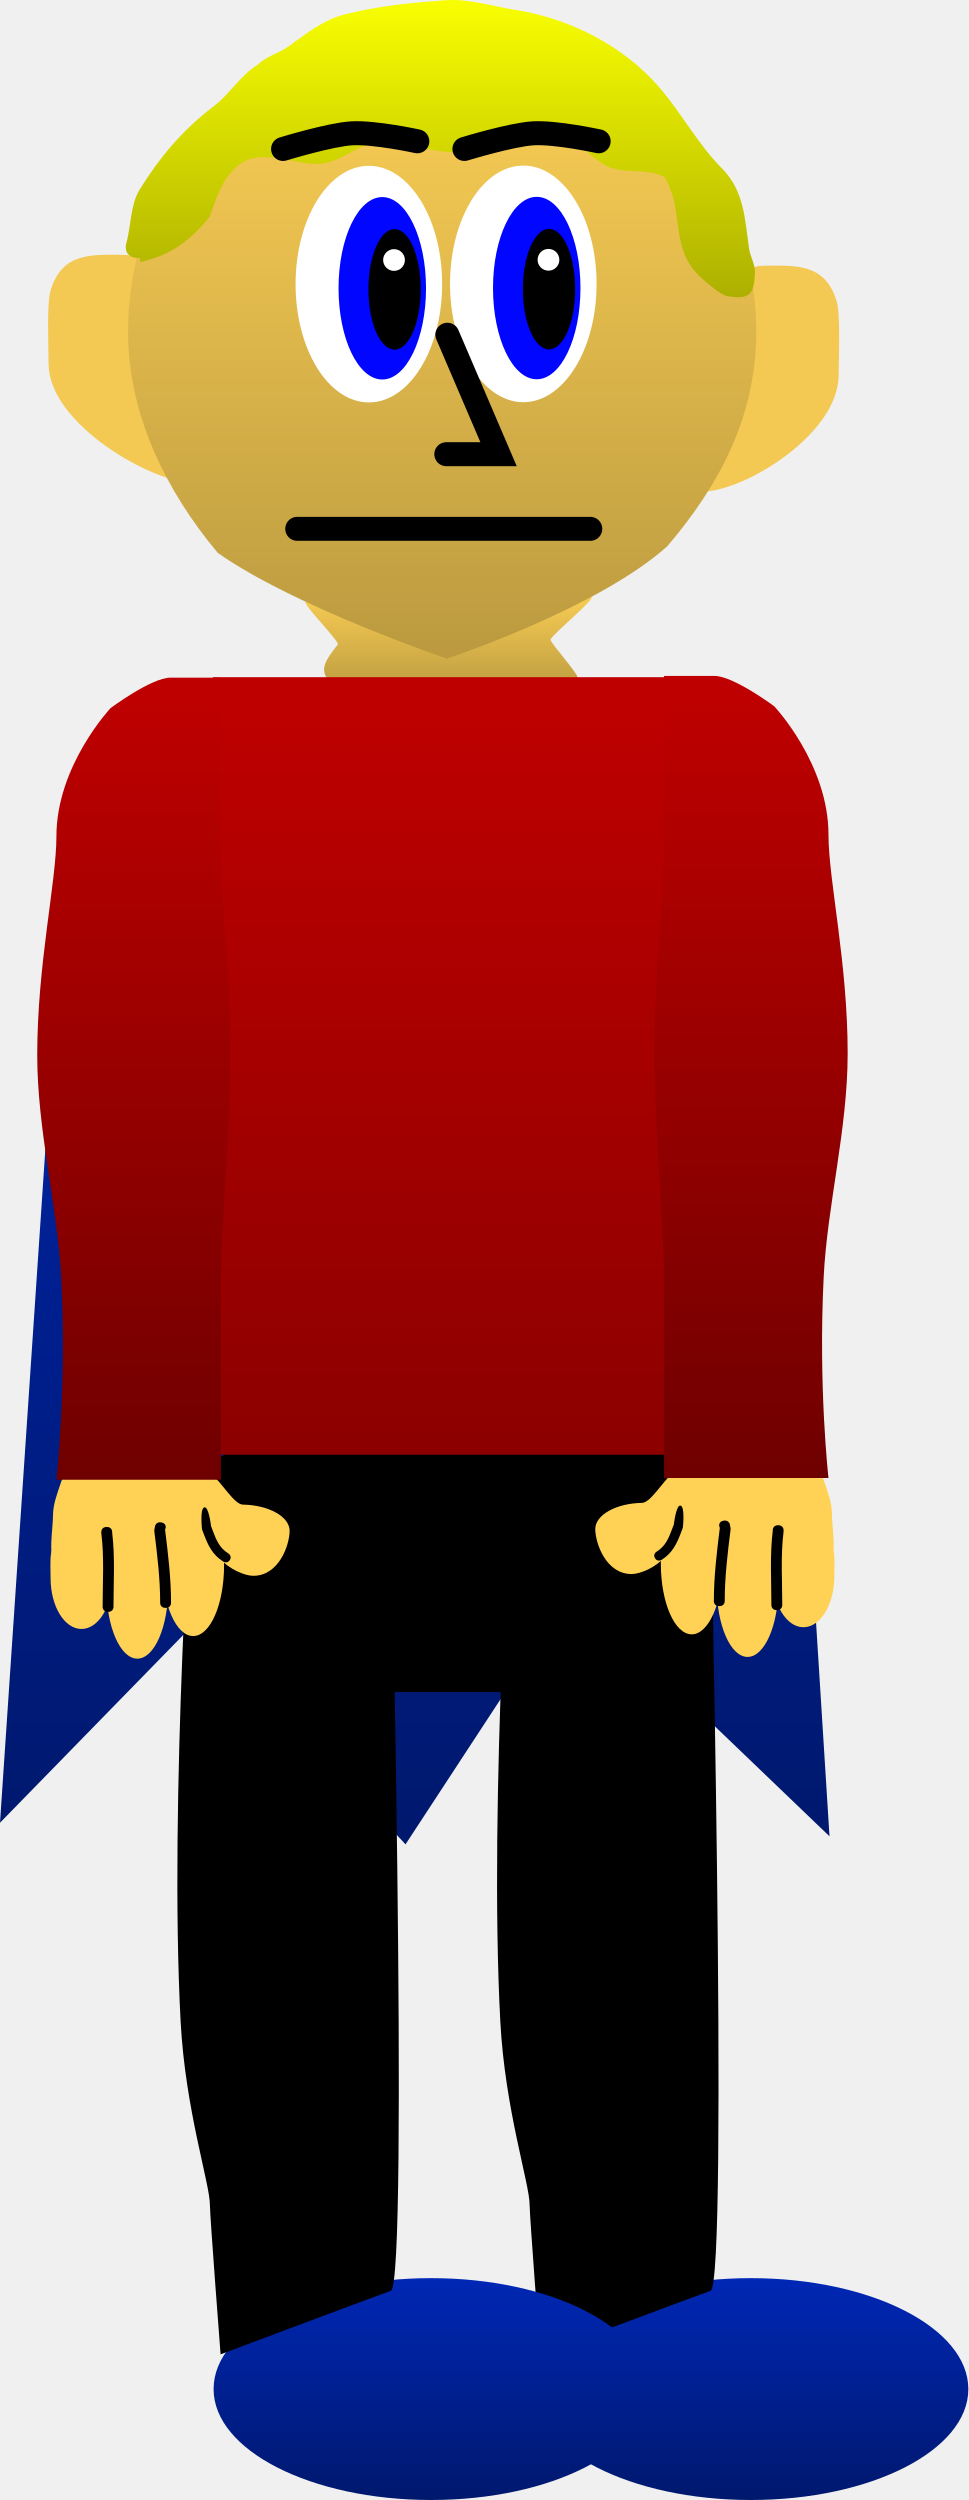
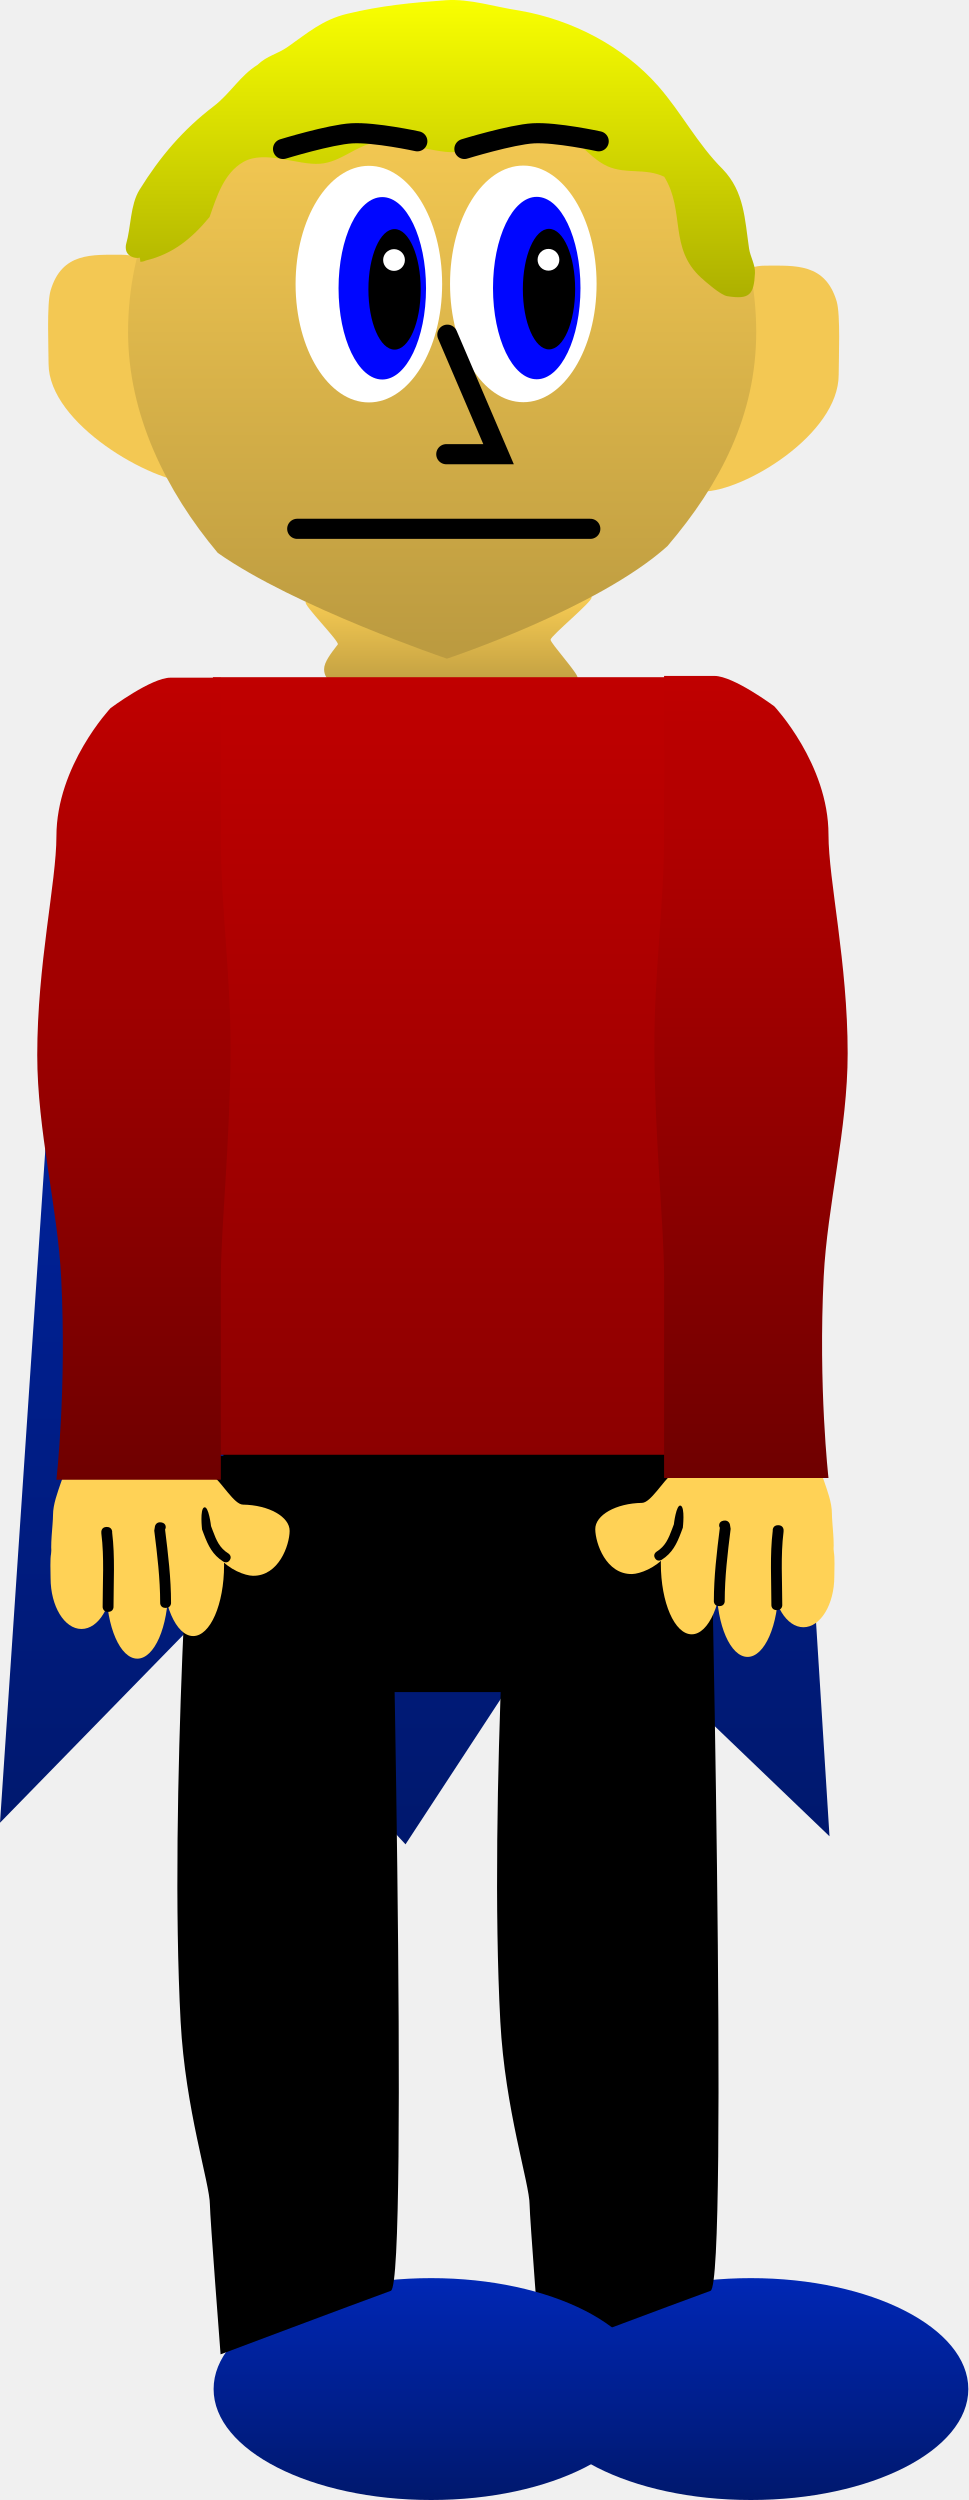
- <svg xmlns="http://www.w3.org/2000/svg" width="50.48" height="130.329" viewBox="0 0 50.48 130.329">
+ <svg xmlns="http://www.w3.org/2000/svg" width="60.087" height="155.132" viewBox="0 0 60.087 155.132">
  <defs>
-     <linearGradient id="linear-gradient-1" x1="21.622" y1="35.742" x2="21.622" y2="96.149" gradientUnits="userSpaceOnUse">
+     <linearGradient id="linear-gradient-1" x1="25.736" y1="42.545" x2="25.736" y2="114.447" gradientUnits="userSpaceOnUse">
      <stop offset="0" stop-color="#0027b5" />
      <stop offset="1" stop-color="#00186d" />
    </linearGradient>
-     <linearGradient id="linear-gradient-2" x1="39.141" y1="118.763" x2="39.141" y2="130.329" gradientUnits="userSpaceOnUse">
+     <linearGradient id="linear-gradient-2" x1="46.59" y1="141.365" x2="46.59" y2="155.132" gradientUnits="userSpaceOnUse">
      <stop offset="0" stop-color="#0027b5" />
      <stop offset="1" stop-color="#00186d" />
    </linearGradient>
-     <linearGradient id="linear-gradient-3" x1="22.474" y1="118.763" x2="22.474" y2="130.329" gradientUnits="userSpaceOnUse">
+     <linearGradient id="linear-gradient-3" x1="26.752" y1="141.365" x2="26.752" y2="155.132" gradientUnits="userSpaceOnUse">
      <stop offset="0" stop-color="#0027b5" />
      <stop offset="1" stop-color="#00186d" />
    </linearGradient>
-     <linearGradient id="linear-gradient-4" x1="21.616" y1="15.161" x2="21.616" y2="41.661" gradientUnits="userSpaceOnUse">
+     <linearGradient id="linear-gradient-4" x1="25.73" y1="18.047" x2="25.73" y2="49.589" gradientUnits="userSpaceOnUse">
      <stop offset="0" stop-color="#f9ff00" />
      <stop offset="1" stop-color="#adb000" />
    </linearGradient>
-     <linearGradient id="linear-gradient-5" x1="23.386" y1="30.506" x2="23.386" y2="36.075" gradientUnits="userSpaceOnUse">
+     <linearGradient id="linear-gradient-5" x1="27.837" y1="36.311" x2="27.837" y2="42.941" gradientUnits="userSpaceOnUse">
      <stop offset="0" stop-color="#ffd256" />
      <stop offset="1" stop-color="#bc9b40" />
    </linearGradient>
-     <linearGradient id="linear-gradient-6" x1="23.049" y1="0.932" x2="23.049" y2="33.678" gradientUnits="userSpaceOnUse">
+     <linearGradient id="linear-gradient-6" x1="27.436" y1="1.109" x2="27.436" y2="40.087" gradientUnits="userSpaceOnUse">
      <stop offset="0" stop-color="#ffd256" />
      <stop offset="1" stop-color="#bc9b40" />
    </linearGradient>
-     <linearGradient id="linear-gradient-7" x1="22.957" y1="0" x2="22.957" y2="15.495" gradientUnits="userSpaceOnUse">
+     <linearGradient id="linear-gradient-7" x1="27.326" y1="0" x2="27.326" y2="18.444" gradientUnits="userSpaceOnUse">
      <stop offset="0" stop-color="#f9ff00" />
      <stop offset="1" stop-color="#adb000" />
    </linearGradient>
-     <linearGradient id="linear-gradient-8" x1="23.245" y1="35.303" x2="23.245" y2="75.839" gradientUnits="userSpaceOnUse">
+     <linearGradient id="linear-gradient-8" x1="27.669" y1="42.022" x2="27.669" y2="90.272" gradientUnits="userSpaceOnUse">
      <stop offset="0" stop-color="#c00000" />
      <stop offset="1" stop-color="#8c0000" />
    </linearGradient>
-     <linearGradient id="linear-gradient-9" x1="7.707" y1="35.328" x2="7.707" y2="77.141" gradientUnits="userSpaceOnUse">
+     <linearGradient id="linear-gradient-9" x1="9.174" y1="42.052" x2="9.174" y2="91.822" gradientUnits="userSpaceOnUse">
      <stop offset="0" stop-color="#c00000" />
      <stop offset="1" stop-color="#6f0000" />
    </linearGradient>
-     <linearGradient id="linear-gradient-10" x1="38.424" y1="35.237" x2="38.424" y2="77.05" gradientUnits="userSpaceOnUse">
+     <linearGradient id="linear-gradient-10" x1="45.737" y1="41.943" x2="45.737" y2="91.714" gradientUnits="userSpaceOnUse">
      <stop offset="0" stop-color="#c00000" />
      <stop offset="1" stop-color="#6f0000" />
    </linearGradient>
  </defs>
  <g id="Layer_1" data-name="Layer 1">
    <g id="Character">
-       <path id="Cape" d="M7.962 35.938 C10.703 35.855 28.683 35.434 36.325 36.167 C38.798 36.405 39.762 40.385 39.762 40.385 L43.243 95.729 L29.835 82.867 L21.14 96.149 L10.295 84.473 L0 95.022 L3.653 40.776 C3.653 40.776 6.936 35.97 7.962 35.938 Z" fill="url(#linear-gradient-1)" />
+       <path id="Cape" d="M9.477 42.778 C12.74 42.678 34.142 42.177 43.238 43.05 C46.181 43.333 47.329 48.07 47.329 48.07 L51.473 113.947 L35.513 98.638 L25.163 114.447 L12.254 100.549 L0 113.106 L4.348 48.536 C4.348 48.536 8.256 42.815 9.477 42.778 Z" fill="url(#linear-gradient-1)" />
      <g id="Right_Leg" data-name="Right Leg">
-         <ellipse id="Shoe" cx="39.141" cy="124.546" rx="11.339" ry="5.783" fill="url(#linear-gradient-2)" />
-         <path id="Leg" d="M37.042 119.423 C35.174 120.101 28.165 122.736 28.165 122.736 C28.165 122.736 27.61 115.534 27.61 114.947 C27.61 113.827 26.327 109.987 26.082 105.385 C25.467 93.833 26.721 75.969 26.721 75.969 L36.988 75.524 C36.988 75.524 38.009 119.072 37.042 119.423 Z" fill="#000000" />
+         <ellipse id="Shoe" cx="46.59" cy="148.248" rx="13.497" ry="6.884" fill="url(#linear-gradient-2)" />
+         <path id="Leg" d="M44.091 142.151 C41.868 142.958 33.526 146.094 33.526 146.094 C33.526 146.094 32.864 137.521 32.864 136.823 C32.864 135.489 31.338 130.918 31.046 125.441 C30.314 111.69 31.806 90.427 31.806 90.427 L44.027 89.898 C44.027 89.898 45.243 141.733 44.091 142.151 Z" fill="#000000" />
      </g>
      <g id="Left_Leg" data-name="Left Leg">
-         <ellipse id="Shoe-2" data-name="Shoe" cx="22.474" cy="124.546" rx="11.339" ry="5.783" fill="url(#linear-gradient-3)" />
-         <path id="Leg-2" data-name="Leg" d="M20.375 119.423 C18.507 120.101 11.499 122.736 11.499 122.736 C11.499 122.736 10.943 115.534 10.943 114.947 C10.943 113.827 9.661 109.987 9.416 105.385 C8.801 93.833 10.054 75.969 10.054 75.969 L20.321 75.524 C20.321 75.524 21.343 119.072 20.375 119.423 Z" fill="#000000" />
+         <ellipse id="Shoe-2" data-name="Shoe" cx="26.752" cy="148.248" rx="13.497" ry="6.884" fill="url(#linear-gradient-3)" />
+         <path id="Leg-2" data-name="Leg" d="M24.253 142.151 C22.029 142.958 13.687 146.094 13.687 146.094 C13.687 146.094 13.026 137.521 13.026 136.823 C13.026 135.489 11.499 130.918 11.208 125.441 C10.476 111.69 11.968 90.427 11.968 90.427 L24.188 89.898 C24.188 89.898 25.404 141.733 24.253 142.151 Z" fill="#000000" />
      </g>
-       <rect id="Pants_Top" data-name="Pants Top" x="11.647" y="75.737" width="24.663" height="12.473" fill="#000000" />
-       <path id="Lower_Hair" data-name="Lower Hair" d="M38.884 18.103 C39.047 17.993 39.264 17.919 39.556 17.919 C40.703 17.919 40.703 19.066 40.703 19.066 C40.7 23.572 40.095 28.035 39.212 32.416 C38.901 33.962 38.92 35.617 38.677 37.178 C38.583 37.785 38.672 38.491 38.302 38.982 C37.178 40.477 35.102 40.375 33.484 40.491 C30.945 40.648 28.429 41.086 25.894 41.315 C20.776 41.778 15.553 41.669 10.424 41.503 C8.649 41.445 6.762 41.803 5.006 41.594 C4.351 41.516 3.516 41.675 3.069 41.19 C2.539 40.613 2.709 39.664 2.529 38.9 C3.916 33.675 5.297 28.665 5.836 23.265 C6.007 21.556 5.96 19.809 6.205 18.108 C6.283 17.568 6.221 16.959 6.519 16.502 C7.96 14.29 10.42 15.38 12.496 15.825 C21.277 16.99 30.055 17.425 38.884 18.104 Z" fill="url(#linear-gradient-4)" display="none" />
-       <path id="Neck" d="M16.895 34.885 C16.895 34.516 17.25 34.064 17.61 33.595 C17.717 33.455 15.805 31.53 15.936 31.389 C17.062 30.17 21.036 30.762 23.096 30.762 C25.762 30.762 30.272 29.986 30.841 31.137 C30.932 31.322 28.702 33.15 28.702 33.349 C28.702 33.54 30.193 35.163 30.107 35.343 C29.555 36.504 25.777 35.936 23.096 35.936 C20 35.936 16.895 36.314 16.895 34.885 Z" fill="url(#linear-gradient-5)" />
+       <rect id="Pants_Top" data-name="Pants Top" x="13.864" y="90.151" width="29.356" height="14.847" fill="#000000" />
+       <path id="Lower_Hair" data-name="Lower Hair" d="M46.284 21.549 C46.478 21.417 46.737 21.329 47.084 21.329 C48.449 21.329 48.449 22.694 48.449 22.694 C48.446 28.058 47.725 33.37 46.675 38.585 C46.304 40.426 46.327 42.395 46.038 44.253 C45.925 44.976 46.031 45.816 45.592 46.401 C44.253 48.181 41.782 48.059 39.856 48.197 C36.834 48.384 33.84 48.905 30.822 49.178 C24.73 49.729 18.513 49.599 12.408 49.401 C10.296 49.333 8.049 49.759 5.959 49.51 C5.179 49.417 4.185 49.607 3.653 49.029 C3.022 48.342 3.225 47.212 3.011 46.304 C4.661 40.084 6.305 34.121 6.947 27.692 C7.15 25.659 7.094 23.579 7.386 21.555 C7.479 20.912 7.405 20.186 7.76 19.642 C9.474 17.01 12.402 18.307 14.874 18.836 C25.327 20.223 35.774 20.741 46.284 21.549 Z" fill="url(#linear-gradient-4)" display="none" />
+       <path id="Neck" d="M20.111 41.524 C20.111 41.085 20.533 40.546 20.961 39.989 C21.089 39.822 18.813 37.53 18.968 37.362 C20.309 35.912 25.04 36.616 27.491 36.616 C30.665 36.616 36.033 35.692 36.71 37.062 C36.819 37.283 34.164 39.459 34.164 39.696 C34.164 39.923 35.939 41.855 35.837 42.069 C35.18 43.451 30.683 42.775 27.491 42.775 C23.806 42.775 20.111 43.225 20.111 41.524 Z" fill="url(#linear-gradient-5)" />
      <g id="Face">
-         <path id="Right_Ear" data-name="Right Ear" d="M43.722 19.53 C43.722 22.668 38.75 25.625 36.639 25.625 C34.529 25.625 36.078 22.668 36.078 19.53 C36.078 16.392 37.789 13.849 39.9 13.849 C41.462 13.849 43.024 13.713 43.617 15.709 C43.825 16.41 43.722 18.714 43.722 19.53 Z" fill="#f3c853" />
-         <path id="Left_Ear" data-name="Left Ear" d="M2.532 18.963 C2.532 18.147 2.429 15.843 2.638 15.142 C3.231 13.146 4.792 13.282 6.354 13.282 C8.465 13.282 10.176 15.825 10.176 18.963 C10.176 22.101 12.162 25.167 10.051 25.167 C7.941 25.167 2.532 22.101 2.532 18.963 Z" fill="#f3c853" />
-         <path id="Face-2" data-name="Face" d="M6.677 17.305 C6.677 8.262 14.007 0.932 23.049 0.932 C32.092 0.932 39.422 8.262 39.422 17.305 C39.422 21.648 37.553 25.232 34.793 28.471 C31.182 31.725 23.299 34.338 23.299 34.338 C23.299 34.338 15.345 31.641 11.355 28.824 C8.651 25.599 6.677 21.598 6.677 17.305 Z" fill="url(#linear-gradient-6)" />
+         <path id="Right_Ear" data-name="Right Ear" d="M52.043 23.247 C52.043 26.982 46.125 30.501 43.612 30.501 C41.1 30.501 42.944 26.982 42.944 23.247 C42.944 19.512 44.981 16.484 47.494 16.484 C49.353 16.484 51.211 16.323 51.917 18.699 C52.165 19.533 52.043 22.276 52.043 23.247 Z" fill="#f3c853" />
+         <path id="Left_Ear" data-name="Left Ear" d="M3.014 22.572 C3.014 21.601 2.892 18.858 3.14 18.024 C3.845 15.648 5.704 15.809 7.563 15.809 C10.076 15.809 12.113 18.837 12.113 22.572 C12.113 26.307 14.477 29.956 11.964 29.956 C9.452 29.956 3.014 26.307 3.014 22.572 Z" fill="#f3c853" />
+         <path id="Face-2" data-name="Face" d="M7.947 20.598 C7.947 9.835 16.673 1.109 27.436 1.109 C38.199 1.109 46.925 9.835 46.925 20.598 C46.925 25.768 44.699 30.034 41.415 33.889 C37.117 37.763 27.733 40.873 27.733 40.873 C27.733 40.873 18.266 37.662 13.515 34.31 C10.297 30.471 7.947 25.709 7.947 20.598 Z" fill="url(#linear-gradient-6)" />
        <g id="Left_Eye" data-name="Left Eye">
-           <ellipse id="Outer_White" data-name="Outer White" cx="19.229" cy="14.812" rx="3.82" ry="6.167" fill="#ffffff" />
-           <ellipse id="Color" cx="19.929" cy="15.029" rx="2.28" ry="4.755" fill="#0006ff" />
-           <ellipse id="Black" cx="20.569" cy="15.085" rx="1.363" ry="3.142" fill="#000000" />
-           <circle id="Inner_White" data-name="Inner White" cx="20.541" cy="13.555" r="0.567" fill="#ffffff" />
+           <ellipse id="Outer_White" data-name="Outer White" cx="22.889" cy="17.631" rx="4.547" ry="7.341" fill="#ffffff" />
+           <ellipse id="Color" cx="23.722" cy="17.89" rx="2.714" ry="5.66" fill="#0006ff" />
+           <ellipse id="Black" cx="24.483" cy="17.956" rx="1.622" ry="3.74" fill="#000000" />
+           <circle id="Inner_White" data-name="Inner White" cx="24.45" cy="16.135" r="0.675" fill="#ffffff" />
        </g>
        <g id="Right_Eye" data-name="Right Eye">
-           <ellipse id="Outer_White-2" data-name="Outer White" cx="27.281" cy="14.8" rx="3.82" ry="6.167" fill="#ffffff" />
-           <ellipse id="Color-2" data-name="Color" cx="27.981" cy="15.017" rx="2.28" ry="4.755" fill="#0006ff" />
-           <ellipse id="Black-2" data-name="Black" cx="28.62" cy="15.072" rx="1.363" ry="3.142" fill="#000000" />
-           <circle id="Inner_White-2" data-name="Inner White" cx="28.593" cy="13.543" r="0.567" fill="#ffffff" />
+           <ellipse id="Outer_White-2" data-name="Outer White" cx="32.473" cy="17.616" rx="4.547" ry="7.341" fill="#ffffff" />
+           <ellipse id="Color-2" data-name="Color" cx="33.306" cy="17.875" rx="2.714" ry="5.66" fill="#0006ff" />
+           <ellipse id="Black-2" data-name="Black" cx="34.067" cy="17.941" rx="1.622" ry="3.74" fill="#000000" />
+           <circle id="Inner_White-2" data-name="Inner White" cx="34.034" cy="16.12" r="0.675" fill="#ffffff" />
        </g>
-         <ellipse id="Mouth_Open" data-name="Mouth Open" cx="16.484" cy="25.975" rx="4.308" ry="3.667" fill="none" stroke="#000000" stroke-miterlimit="10" display="none" />
-         <line id="Mouth" x1="15.495" y1="27.569" x2="30.773" y2="27.569" fill="none" stroke="#000000" stroke-width="1.25" stroke-linecap="round" stroke-miterlimit="10" />
-         <path id="Hair" d="M7.313 13.593 L7.285 13.43 C7.197 13.454 7.09 13.456 6.962 13.419 C6.418 13.26 6.576 12.717 6.576 12.717 C6.833 11.843 6.786 10.681 7.273 9.895 C8.339 8.176 9.525 6.771 11.144 5.536 C11.993 4.888 12.531 3.929 13.426 3.381 C13.935 2.893 14.445 2.833 15.004 2.442 C16.03 1.724 16.809 1.032 18.089 0.722 C19.863 0.293 21.444 0.141 23.246 0.012 C24.483 -0.078 25.844 0.371 27.085 0.553 C29.807 1.025 32.481 2.4 34.313 4.488 C35.528 5.872 36.359 7.509 37.675 8.817 C38.81 9.999 38.826 11.438 39.05 12.956 C39.115 13.391 39.38 13.8 39.358 14.239 C39.302 15.374 39.072 15.624 37.914 15.44 C37.566 15.385 36.771 14.678 36.553 14.48 C34.855 12.942 35.727 10.983 34.627 9.213 C33.633 8.743 32.645 9.098 31.672 8.669 C30.601 8.196 29.831 6.801 28.63 6.633 C26.946 6.397 25.82 7.399 24.333 7.833 C23.572 8.056 22.874 7.863 22.12 7.734 C21.306 7.593 20.464 7.275 19.623 7.411 C18.536 7.588 17.787 8.452 16.683 8.536 C15.523 8.626 13.809 7.806 12.694 8.439 C11.661 9.025 11.292 10.275 10.925 11.313 C10.002 12.431 9.017 13.24 7.609 13.578 C7.466 13.65 7.322 13.649 7.322 13.649 L7.321 13.64 C7.318 13.64 7.315 13.641 7.312 13.641 Z" fill="url(#linear-gradient-7)" />
-         <polyline id="Nose" points="23.322,17.449 25.991,23.678 23.266,23.678" fill="none" stroke="#000000" stroke-width="1.25" stroke-linecap="round" stroke-miterlimit="10" />
-         <path id="Left_Eyebrow" data-name="Left Eyebrow" d="M14.756 7.766 C14.756 7.766 17.204 7.015 18.342 6.95 C19.535 6.882 21.756 7.366 21.756 7.366" fill="none" stroke="#000000" stroke-width="1.25" stroke-linecap="round" stroke-miterlimit="10" />
-         <path id="Right_Eyebrow" data-name="Right Eyebrow" d="M24.21 7.766 C24.21 7.766 26.658 7.015 27.797 6.95 C28.989 6.882 31.21 7.366 31.21 7.366" fill="none" stroke="#000000" stroke-width="1.25" stroke-linecap="round" stroke-miterlimit="10" />
+         <ellipse id="Mouth_Open" data-name="Mouth Open" cx="19.621" cy="30.919" rx="5.127" ry="4.364" fill="none" stroke="#000000" stroke-miterlimit="10" display="none" />
+         <line id="Mouth" x1="18.444" y1="32.815" x2="36.629" y2="32.815" fill="none" stroke="#000000" stroke-width="1.25" stroke-linecap="round" stroke-miterlimit="10" />
+         <path id="Hair" d="M8.705 16.18 L8.672 15.986 C8.567 16.015 8.439 16.017 8.286 15.972 C7.639 15.784 7.828 15.137 7.828 15.137 C8.133 14.097 8.077 12.713 8.657 11.778 C9.926 9.733 11.338 8.06 13.265 6.589 C14.275 5.819 14.916 4.676 15.981 4.024 C16.587 3.444 17.194 3.372 17.859 2.906 C19.08 2.053 20.008 1.228 21.532 0.859 C23.644 0.349 25.525 0.168 27.67 0.014 C29.143 -0.092 30.763 0.442 32.239 0.658 C35.48 1.22 38.663 2.857 40.844 5.342 C42.29 6.99 43.278 8.938 44.844 10.495 C46.196 11.902 46.214 13.615 46.482 15.422 C46.559 15.94 46.874 16.426 46.848 16.948 C46.781 18.3 46.508 18.597 45.129 18.379 C44.715 18.313 43.769 17.471 43.509 17.236 C41.489 15.405 42.526 13.073 41.217 10.967 C40.033 10.407 38.858 10.83 37.7 10.318 C36.424 9.755 35.508 8.096 34.078 7.896 C32.075 7.615 30.733 8.807 28.964 9.324 C28.058 9.589 27.227 9.36 26.33 9.206 C25.361 9.038 24.358 8.66 23.357 8.822 C22.063 9.031 21.172 10.06 19.858 10.161 C18.478 10.267 16.437 9.292 15.109 10.045 C13.881 10.743 13.441 12.231 13.005 13.466 C11.905 14.797 10.733 15.76 9.057 16.162 C8.887 16.247 8.716 16.246 8.716 16.246 L8.714 16.235 C8.711 16.236 8.707 16.237 8.704 16.237 Z" fill="url(#linear-gradient-7)" />
+         <polyline id="Nose" points="27.76,20.769 30.937,28.184 27.694,28.184" fill="none" stroke="#000000" stroke-width="1.25" stroke-linecap="round" stroke-miterlimit="10" />
+         <path id="Left_Eyebrow" data-name="Left Eyebrow" d="M17.564 9.243 C17.564 9.243 20.478 8.35 21.833 8.273 C23.252 8.191 25.896 8.767 25.896 8.767" fill="none" stroke="#000000" stroke-width="1.25" stroke-linecap="round" stroke-miterlimit="10" />
+         <path id="Right_Eyebrow" data-name="Right Eyebrow" d="M28.818 9.243 C28.818 9.243 31.732 8.35 33.087 8.273 C34.506 8.191 37.15 8.767 37.15 8.767" fill="none" stroke="#000000" stroke-width="1.25" stroke-linecap="round" stroke-miterlimit="10" />
        <g id="Glasses" display="none">
-           <line x1="7.349" y1="14.135" x2="15.076" y2="14.135" fill="none" stroke="#000000" stroke-width="1.25" stroke-linecap="round" stroke-miterlimit="10" />
-           <line x1="39.331" y1="14.9" x2="32.099" y2="14.989" fill="none" stroke="#000000" stroke-width="1.25" stroke-linecap="round" stroke-miterlimit="10" />
-           <ellipse cx="19.434" cy="15.37" rx="3.938" ry="6.312" fill="none" stroke="#000000" stroke-width="1.25" stroke-miterlimit="10" />
-           <ellipse cx="27.809" cy="15.62" rx="3.938" ry="6.312" fill="none" stroke="#000000" stroke-width="1.25" stroke-miterlimit="10" />
+           <line x1="8.747" y1="16.825" x2="17.945" y2="16.825" fill="none" stroke="#000000" stroke-width="1.25" stroke-linecap="round" stroke-miterlimit="10" />
+           <line x1="46.816" y1="17.736" x2="38.208" y2="17.842" fill="none" stroke="#000000" stroke-width="1.25" stroke-linecap="round" stroke-miterlimit="10" />
+           <ellipse cx="23.132" cy="18.295" rx="4.687" ry="7.514" fill="none" stroke="#000000" stroke-width="1.25" stroke-miterlimit="10" />
+           <ellipse cx="33.101" cy="18.592" rx="4.687" ry="7.514" fill="none" stroke="#000000" stroke-width="1.25" stroke-miterlimit="10" />
        </g>
      </g>
-       <rect id="Shirt" x="11.099" y="35.303" width="24.292" height="40.536" fill="url(#linear-gradient-8)" />
+       <rect id="Shirt" x="13.211" y="42.022" width="28.916" height="48.25" fill="url(#linear-gradient-8)" />
      <g id="Left_Arm" data-name="Left Arm">
        <g id="Hand">
-           <path id="Hand-2" data-name="Hand" d="M12.028 78.825 C12.028 81.52 9.843 83.705 7.148 83.705 C4.982 83.705 3.226 83.051 2.715 81.135 C2.59 80.667 2.764 79.503 2.764 78.974 C2.764 78.429 3.002 77.806 3.166 77.316 C3.817 75.385 4.998 73.945 7.148 73.945 C9.204 73.945 10.369 75.415 11.087 77.215 C11.31 77.774 12.028 78.186 12.028 78.825 Z" fill="#ffd256" />
-           <path id="Finger" d="M12.663 78.439 C14.017 78.459 15.108 79.074 15.099 79.813 C15.09 80.552 14.537 82.168 13.183 82.148 C12.786 82.142 11.939 81.837 11.427 81.194 C10.193 79.643 9.247 76.794 9.254 76.271 C9.26 75.779 10.072 76.105 11.08 76.911 C11.584 77.314 12.212 78.432 12.663 78.439 Z" fill="#ffd256" />
-           <ellipse id="Finger-2" data-name="Finger" cx="10.071" cy="81.599" rx="1.61" ry="3.691" fill="#ffd256" />
-           <ellipse id="Finger-3" data-name="Finger" cx="7.159" cy="82.777" rx="1.61" ry="3.691" fill="#ffd256" />
-           <path id="Divider" d="M11.002 79.556 L11.093 79.8 C11.277 80.291 11.445 80.7 11.903 80.983 C11.903 80.983 12.115 81.115 11.983 81.327 C11.85 81.539 11.638 81.407 11.638 81.407 C11.083 81.056 10.85 80.576 10.625 79.975 L10.533 79.732 C10.533 79.732 10.411 78.67 10.645 78.583 C10.879 78.495 11.002 79.556 11.002 79.556 Z" fill="#000000" />
-           <path id="Finger-4" data-name="Finger" d="M5.857 82.271 C5.857 83.735 5.136 84.921 4.247 84.921 C3.358 84.921 2.637 83.735 2.637 82.271 C2.637 81.951 2.603 81.264 2.666 80.98 C2.892 79.965 3.553 79.62 4.247 79.62 C5.136 79.62 5.857 80.807 5.857 82.271 Z" fill="#ffd256" />
-           <path id="Divider-2" data-name="Divider" d="M8.636 79.662 L8.605 79.738 C8.764 81.015 8.917 82.286 8.917 83.571 C8.917 83.571 8.917 83.823 8.633 83.823 C8.35 83.823 8.35 83.571 8.35 83.571 C8.35 82.305 8.199 81.052 8.041 79.794 L8.08 79.563 C8.08 79.563 8.135 79.315 8.413 79.365 C8.691 79.414 8.636 79.662 8.636 79.662 Z" fill="#000000" />
-           <path id="Divider-3" data-name="Divider" d="M5.848 79.855 L5.847 79.889 C6.003 81.16 5.917 82.494 5.917 83.776 C5.917 83.776 5.917 84.03 5.634 84.03 C5.35 84.03 5.35 83.776 5.35 83.776 C5.35 82.514 5.44 81.196 5.283 79.945 L5.281 79.855 C5.281 79.855 5.281 79.602 5.565 79.602 C5.848 79.602 5.848 79.855 5.848 79.855 Z" fill="#000000" />
+           <path id="Hand-2" data-name="Hand" d="M14.317 93.826 C14.317 97.034 11.716 99.635 8.508 99.635 C5.93 99.635 3.84 98.856 3.231 96.576 C3.082 96.019 3.29 94.633 3.29 94.003 C3.29 93.355 3.573 92.613 3.769 92.03 C4.543 89.732 5.949 88.018 8.508 88.018 C10.956 88.018 12.342 89.767 13.197 91.91 C13.463 92.575 14.317 93.066 14.317 93.826 Z" fill="#ffd256" />
+           <path id="Finger" d="M15.073 93.366 C16.685 93.39 17.983 94.123 17.973 95.002 C17.962 95.882 17.303 97.806 15.691 97.782 C15.219 97.775 14.211 97.411 13.602 96.646 C12.132 94.8 11.007 91.409 11.015 90.787 C11.022 90.201 11.989 90.588 13.189 91.548 C13.789 92.028 14.536 93.358 15.073 93.366 Z" fill="#ffd256" />
+           <ellipse id="Finger-2" data-name="Finger" cx="11.987" cy="97.129" rx="1.917" ry="4.393" fill="#ffd256" />
+           <ellipse id="Finger-3" data-name="Finger" cx="8.521" cy="98.531" rx="1.917" ry="4.393" fill="#ffd256" />
+           <path id="Divider" d="M13.095 94.697 L13.204 94.986 C13.423 95.572 13.623 96.059 14.169 96.395 C14.169 96.395 14.421 96.552 14.263 96.805 C14.105 97.057 13.853 96.899 13.853 96.899 C13.192 96.481 12.915 95.91 12.647 95.195 L12.538 94.906 C12.538 94.906 12.393 93.642 12.671 93.538 C12.95 93.433 13.095 94.697 13.095 94.697 Z" fill="#000000" />
+           <path id="Finger-4" data-name="Finger" d="M6.972 97.928 C6.972 99.67 6.114 101.083 5.055 101.083 C3.997 101.083 3.139 99.67 3.139 97.928 C3.139 97.547 3.098 96.73 3.173 96.391 C3.442 95.184 4.229 94.773 5.055 94.773 C6.114 94.773 6.972 96.186 6.972 97.928 Z" fill="#ffd256" />
+           <path id="Divider-2" data-name="Divider" d="M10.279 94.822 L10.243 94.913 C10.432 96.433 10.614 97.946 10.614 99.475 C10.614 99.475 10.614 99.776 10.277 99.776 C9.939 99.776 9.939 99.475 9.939 99.475 C9.939 97.969 9.759 96.477 9.572 94.979 L9.617 94.705 C9.617 94.705 9.684 94.41 10.014 94.469 C10.345 94.528 10.279 94.822 10.279 94.822 Z" fill="#000000" />
+           <path id="Divider-3" data-name="Divider" d="M6.961 95.053 L6.959 95.093 C7.145 96.606 7.044 98.193 7.044 99.72 C7.044 99.72 7.044 100.022 6.706 100.022 C6.369 100.022 6.369 99.72 6.369 99.72 C6.369 98.217 6.476 96.648 6.289 95.16 L6.287 95.053 C6.287 95.053 6.287 94.751 6.624 94.751 C6.961 94.751 6.961 95.053 6.961 95.053 Z" fill="#000000" />
        </g>
-         <path id="Arm" d="M2.941 77.141 C2.941 77.141 3.48 72.402 3.191 66.639 C3.004 62.926 1.941 58.948 1.941 55.006 C1.941 50.268 2.941 45.977 2.941 43.602 C2.941 39.916 5.765 36.914 5.765 36.914 C5.765 36.914 7.891 35.328 8.886 35.328 C9.799 35.328 11.512 35.328 11.512 35.328 C11.512 35.328 11.512 38.856 11.512 43.733 C11.512 47.252 12.038 50.882 12.018 54.826 C11.993 59.536 11.512 64.099 11.512 66.642 C11.512 70.928 11.512 77.141 11.512 77.141 Z" fill="url(#linear-gradient-9)" />
+         <path id="Arm" d="M3.501 91.822 C3.501 91.822 4.143 86.181 3.798 79.321 C3.576 74.902 2.311 70.166 2.311 65.474 C2.311 59.835 3.501 54.727 3.501 51.9 C3.501 47.513 6.862 43.939 6.862 43.939 C6.862 43.939 9.392 42.052 10.577 42.052 C11.664 42.052 13.703 42.052 13.703 42.052 C13.703 42.052 13.703 46.25 13.703 52.056 C13.703 56.245 14.33 60.565 14.305 65.26 C14.276 70.867 13.703 76.298 13.703 79.325 C13.703 84.427 13.703 91.822 13.703 91.822 Z" fill="url(#linear-gradient-9)" />
      </g>
      <g id="Right_Arm" data-name="Right Arm">
        <g id="Hand-3" data-name="Hand">
-           <path id="Hand-4" data-name="Hand" d="M34.104 78.734 C34.104 78.095 34.821 77.683 35.044 77.124 C35.763 75.324 36.927 73.854 38.983 73.854 C41.133 73.854 42.315 75.295 42.965 77.225 C43.13 77.715 43.368 78.338 43.368 78.883 C43.368 79.412 43.542 80.576 43.417 81.044 C42.905 82.96 41.15 83.614 38.983 83.614 C36.288 83.614 34.104 81.429 34.104 78.734 Z" fill="#ffd256" />
-           <path id="Finger-5" data-name="Finger" d="M33.468 78.348 C33.92 78.341 34.547 77.223 35.051 76.82 C36.059 76.014 36.872 75.688 36.878 76.181 C36.884 76.703 35.939 79.552 34.704 81.103 C34.192 81.746 33.345 82.051 32.949 82.057 C31.595 82.077 31.041 80.461 31.032 79.722 C31.023 78.983 32.114 78.368 33.468 78.348 Z" fill="#ffd256" />
-           <ellipse id="Finger-6" data-name="Finger" cx="36.06" cy="81.509" rx="1.61" ry="3.691" fill="#ffd256" />
-           <ellipse id="Finger-7" data-name="Finger" cx="38.972" cy="82.687" rx="1.61" ry="3.691" fill="#ffd256" />
-           <path id="Finger-8" data-name="Finger" d="M40.274 82.18 C40.274 80.716 40.995 79.53 41.884 79.53 C42.579 79.53 43.24 79.874 43.465 80.889 C43.529 81.173 43.494 81.86 43.494 82.18 C43.494 83.644 42.773 84.83 41.884 84.83 C40.995 84.83 40.274 83.644 40.274 82.18 Z" fill="#ffd256" />
-           <path id="Divider-4" data-name="Divider" d="M35.13 79.466 C35.13 79.466 35.252 78.404 35.486 78.492 C35.72 78.58 35.598 79.641 35.598 79.641 L35.507 79.884 C35.281 80.485 35.048 80.965 34.493 81.316 C34.493 81.316 34.281 81.448 34.149 81.236 C34.016 81.024 34.228 80.892 34.228 80.892 C34.686 80.609 34.854 80.2 35.039 79.709 L35.13 79.466 Z" fill="#000000" />
-           <path id="Divider-5" data-name="Divider" d="M37.496 79.571 C37.496 79.571 37.44 79.324 37.718 79.274 C37.996 79.225 38.052 79.472 38.052 79.472 L38.09 79.703 C37.933 80.961 37.781 82.214 37.781 83.48 C37.781 83.48 37.781 83.732 37.498 83.732 C37.214 83.732 37.214 83.48 37.214 83.48 C37.214 82.195 37.367 80.924 37.526 79.647 L37.496 79.571 Z" fill="#000000" />
-           <path id="Divider-6" data-name="Divider" d="M40.283 79.765 C40.283 79.765 40.283 79.511 40.566 79.511 C40.85 79.511 40.85 79.765 40.85 79.765 L40.848 79.854 C40.691 81.105 40.781 82.423 40.781 83.685 C40.781 83.685 40.781 83.939 40.497 83.939 C40.214 83.939 40.214 83.685 40.214 83.685 C40.214 82.403 40.129 81.069 40.285 79.798 L40.283 79.765 Z" fill="#000000" />
+           <path id="Hand-4" data-name="Hand" d="M40.594 93.718 C40.594 92.958 41.448 92.467 41.713 91.801 C42.569 89.659 43.955 87.91 46.402 87.91 C48.962 87.91 50.368 89.624 51.142 91.922 C51.338 92.505 51.621 93.246 51.621 93.895 C51.621 94.525 51.828 95.911 51.679 96.467 C51.07 98.748 48.981 99.527 46.402 99.527 C43.194 99.527 40.594 96.926 40.594 93.718 Z" fill="#ffd256" />
+           <path id="Finger-5" data-name="Finger" d="M39.837 93.258 C40.375 93.25 41.122 91.919 41.722 91.439 C42.922 90.48 43.889 90.092 43.896 90.679 C43.903 91.3 42.778 94.692 41.308 96.538 C40.699 97.303 39.691 97.666 39.219 97.674 C37.607 97.698 36.949 95.773 36.938 94.894 C36.927 94.015 38.226 93.282 39.837 93.258 Z" fill="#ffd256" />
+           <ellipse id="Finger-6" data-name="Finger" cx="42.923" cy="97.021" rx="1.916" ry="4.393" fill="#ffd256" />
+           <ellipse id="Finger-7" data-name="Finger" cx="46.389" cy="98.423" rx="1.917" ry="4.393" fill="#ffd256" />
+           <path id="Finger-8" data-name="Finger" d="M47.939 97.82 C47.939 96.077 48.797 94.665 49.855 94.665 C50.682 94.665 51.469 95.075 51.737 96.283 C51.813 96.622 51.772 97.438 51.772 97.82 C51.772 99.562 50.914 100.975 49.855 100.975 C48.797 100.975 47.939 99.562 47.939 97.82 Z" fill="#ffd256" />
+           <path id="Divider-4" data-name="Divider" d="M41.815 94.589 C41.815 94.589 41.961 93.325 42.239 93.43 C42.518 93.534 42.372 94.798 42.372 94.798 L42.264 95.087 C41.995 95.802 41.718 96.373 41.057 96.791 C41.057 96.791 40.805 96.949 40.647 96.696 C40.49 96.444 40.742 96.286 40.742 96.286 C41.287 95.95 41.488 95.463 41.707 94.878 L41.815 94.589 Z" fill="#000000" />
+           <path id="Divider-5" data-name="Divider" d="M44.631 94.714 C44.631 94.714 44.565 94.42 44.896 94.361 C45.227 94.302 45.293 94.596 45.293 94.596 L45.339 94.871 C45.152 96.369 44.971 97.86 44.971 99.367 C44.971 99.367 44.971 99.667 44.634 99.667 C44.297 99.667 44.297 99.367 44.297 99.367 C44.297 97.838 44.478 96.324 44.668 94.805 L44.631 94.714 Z" fill="#000000" />
+           <path id="Divider-6" data-name="Divider" d="M47.949 94.945 C47.949 94.945 47.949 94.642 48.287 94.642 C48.624 94.642 48.624 94.945 48.624 94.945 L48.622 95.051 C48.435 96.54 48.542 98.108 48.542 99.612 C48.542 99.612 48.542 99.914 48.204 99.914 C47.867 99.914 47.867 99.612 47.867 99.612 C47.867 98.085 47.766 96.497 47.951 94.985 L47.949 94.945 Z" fill="#000000" />
        </g>
-         <path id="Arm-2" data-name="Arm" d="M34.619 77.05 C34.619 77.05 34.619 70.837 34.619 66.551 C34.619 64.008 34.138 59.445 34.113 54.735 C34.093 50.791 34.619 47.161 34.619 43.642 C34.619 38.765 34.619 35.237 34.619 35.237 C34.619 35.237 36.332 35.237 37.245 35.237 C38.241 35.237 40.366 36.823 40.366 36.823 C40.366 36.823 43.19 39.826 43.19 43.511 C43.19 45.886 44.19 50.177 44.19 54.915 C44.19 58.857 43.127 62.835 42.941 66.548 C42.651 72.311 43.19 77.05 43.19 77.05 Z" fill="url(#linear-gradient-10)" />
+         <path id="Arm-2" data-name="Arm" d="M41.208 91.714 C41.208 91.714 41.208 84.318 41.208 79.217 C41.208 76.19 40.635 70.758 40.606 65.151 C40.581 60.457 41.208 56.137 41.208 51.948 C41.208 46.142 41.208 41.943 41.208 41.943 C41.208 41.943 43.246 41.943 44.333 41.943 C45.518 41.943 48.048 43.83 48.048 43.83 C48.048 43.83 51.41 47.405 51.41 51.791 C51.41 54.619 52.6 59.727 52.6 65.366 C52.6 70.058 51.335 74.794 51.113 79.213 C50.768 86.073 51.41 91.714 51.41 91.714 Z" fill="url(#linear-gradient-10)" />
      </g>
    </g>
  </g>
</svg>
